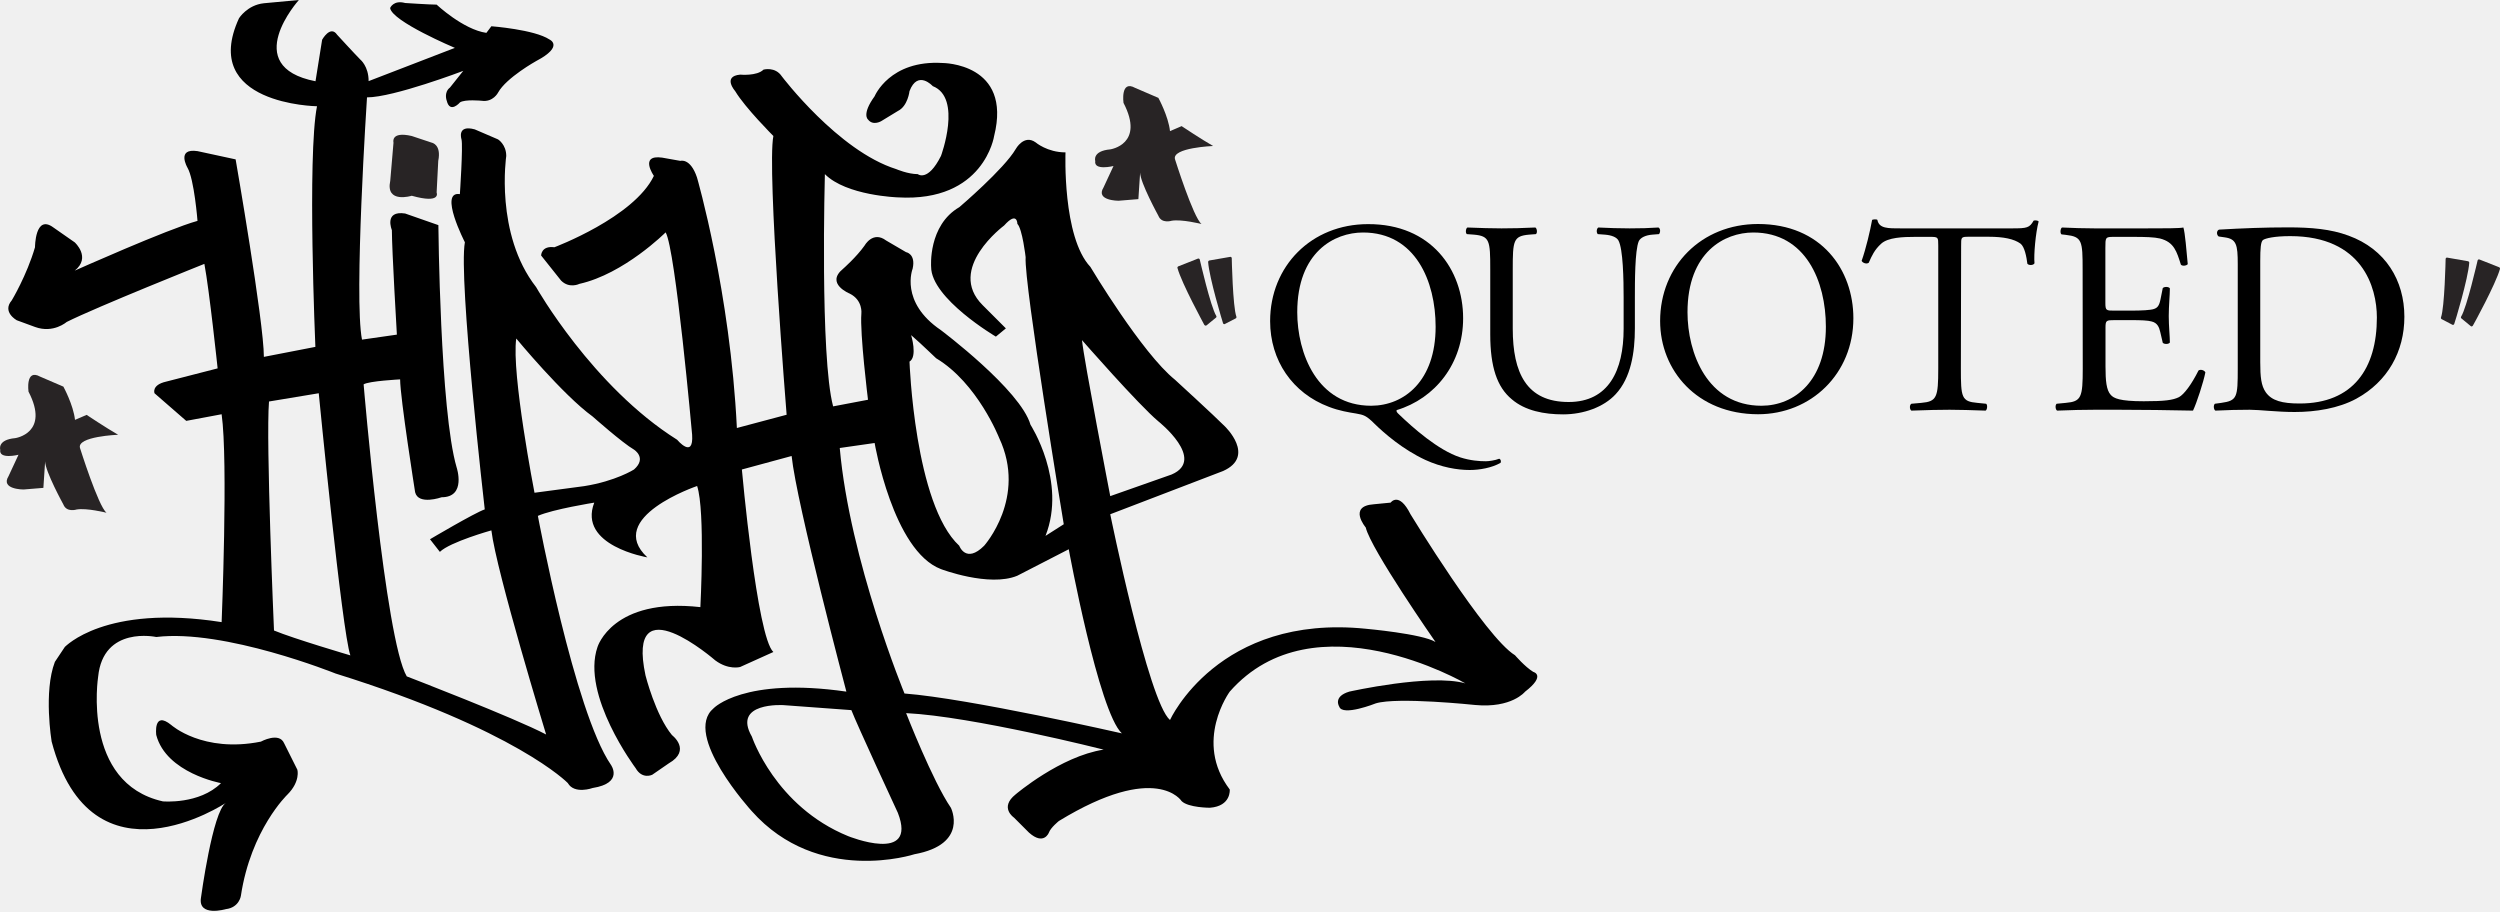
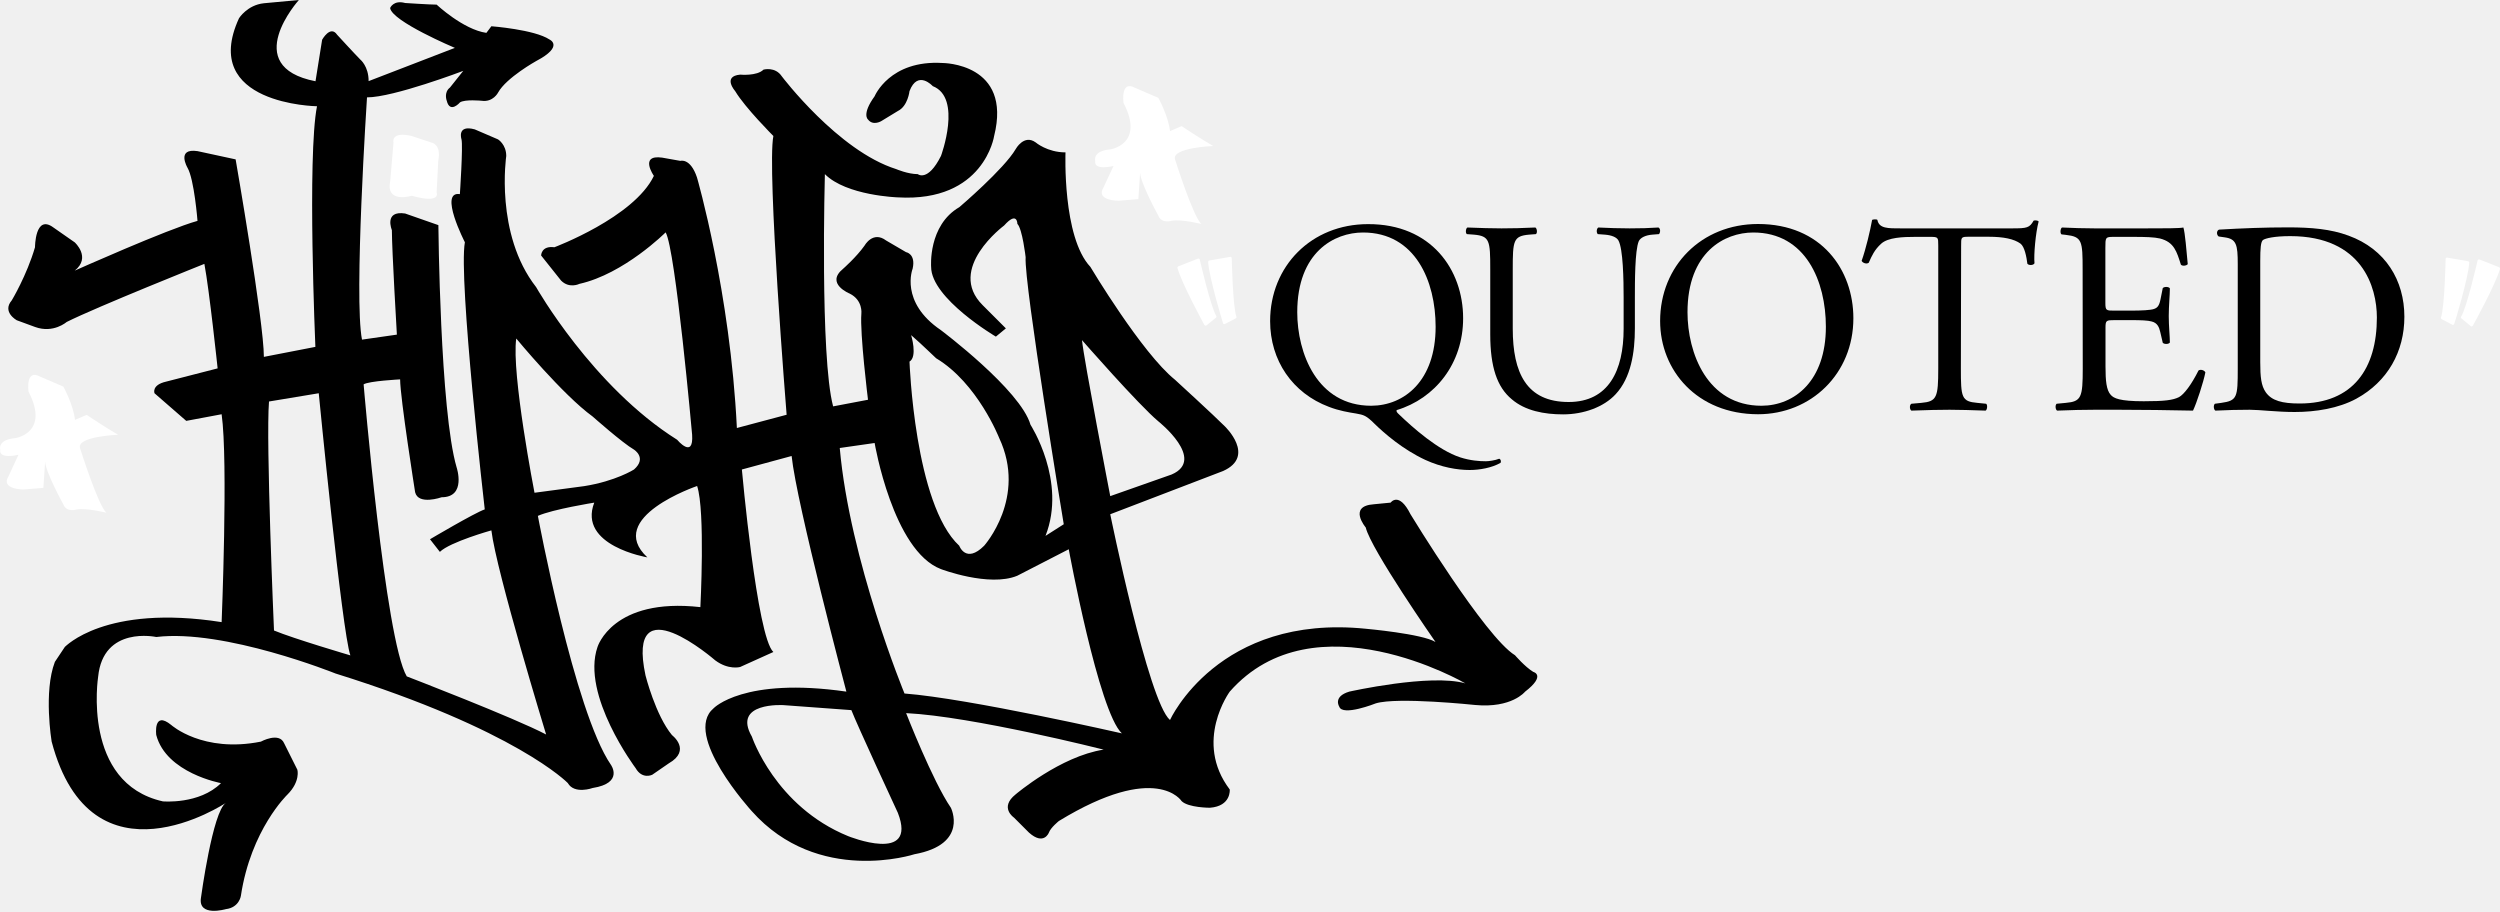
<svg xmlns="http://www.w3.org/2000/svg" xmlns:xlink="http://www.w3.org/1999/xlink" version="1.1" id="Layer_1" x="0px" y="0px" viewBox="0 0 20 7.288" enable-background="new 0 0 20 7.288" xml:space="preserve">
  <a xlink:href="/">
    <rect x="0" pointer-events="all" display="none" width="20" height="13" />
-     <path fill="#282425" d="M3.294,1.566c0,0-0.212,0.066-0.172-0.12l0.026-0.305c0,0-0.026-0.093,0.146-0.053l0.159,0.053   c0,0,0.08,0.013,0.053,0.146L3.493,1.54C3.493,1.54,3.533,1.633,3.294,1.566z" />
-     <path fill="#282425" d="M8.948,1.606c0,0-0.186,0-0.12-0.106l0.08-0.172c0,0-0.159,0.04-0.146-0.04c0,0-0.026-0.08,0.12-0.093   c0,0,0.279-0.04,0.106-0.372c0,0-0.026-0.186,0.093-0.12l0.186,0.08c0,0,0.08,0.146,0.093,0.266l0.093-0.04   c0,0,0.159,0.106,0.252,0.159c0,0-0.332,0.013-0.305,0.106c0,0,0.146,0.465,0.212,0.518c0,0-0.159-0.04-0.239-0.026   c0,0-0.08,0.026-0.106-0.04c0,0-0.146-0.266-0.146-0.345L9.107,1.593L8.948,1.606z" />
-     <path fill="#282425" d="M0.188,3.916c0,0-0.186,0-0.12-0.106l0.08-0.172c0,0-0.159,0.04-0.146-0.04c0,0-0.026-0.08,0.12-0.093   c0,0,0.279-0.04,0.106-0.372c0,0-0.026-0.186,0.093-0.12l0.186,0.08c0,0,0.08,0.146,0.093,0.266l0.093-0.04   c0,0,0.159,0.106,0.252,0.159c0,0-0.332,0.013-0.305,0.106c0,0,0.146,0.465,0.212,0.518c0,0-0.159-0.04-0.239-0.026   c0,0-0.08,0.026-0.106-0.04c0,0-0.146-0.266-0.146-0.345L0.347,3.903L0.188,3.916z" />
+     <path fill="#ffffff" d="M3.294,1.566c0,0-0.212,0.066-0.172-0.12l0.026-0.305c0,0-0.026-0.093,0.146-0.053l0.159,0.053   c0,0,0.08,0.013,0.053,0.146L3.493,1.54C3.493,1.54,3.533,1.633,3.294,1.566z" />
+     <path fill="#ffffff" d="M8.948,1.606c0,0-0.186,0-0.12-0.106l0.08-0.172c0,0-0.159,0.04-0.146-0.04c0,0-0.026-0.08,0.12-0.093   c0,0,0.279-0.04,0.106-0.372c0,0-0.026-0.186,0.093-0.12l0.186,0.08c0,0,0.08,0.146,0.093,0.266l0.093-0.04   c0,0,0.159,0.106,0.252,0.159c0,0-0.332,0.013-0.305,0.106c0,0,0.146,0.465,0.212,0.518c0,0-0.159-0.04-0.239-0.026   c0,0-0.08,0.026-0.106-0.04c0,0-0.146-0.266-0.146-0.345L9.107,1.593L8.948,1.606z" />
+     <path fill="#ffffff" d="M0.188,3.916c0,0-0.186,0-0.12-0.106l0.08-0.172c0,0-0.159,0.04-0.146-0.04c0,0-0.026-0.08,0.12-0.093   c0,0,0.279-0.04,0.106-0.372c0,0-0.026-0.186,0.093-0.12l0.186,0.08c0,0,0.08,0.146,0.093,0.266l0.093-0.04   c0,0,0.159,0.106,0.252,0.159c0,0-0.332,0.013-0.305,0.106c0,0,0.146,0.465,0.212,0.518c0,0-0.159-0.04-0.239-0.026   c0,0-0.08,0.026-0.106-0.04c0,0-0.146-0.266-0.146-0.345L0.347,3.903L0.188,3.916z" />
    <path d="M1.773,4.977c0,0,0.053-1.292,0-1.663L1.49,3.367L1.236,3.146c0,0-0.026-0.066,0.093-0.093l0.412-0.106   c0,0-0.066-0.624-0.106-0.836c0,0-0.863,0.345-1.102,0.465c0,0-0.106,0.093-0.252,0.04L0.134,2.562c0,0-0.12-0.066-0.04-0.159   c0,0,0.12-0.199,0.186-0.425c0,0,0-0.266,0.146-0.159l0.172,0.12c0,0,0.133,0.12,0,0.226c0,0,0.743-0.332,0.982-0.398   c0,0-0.026-0.332-0.08-0.425c0,0-0.093-0.159,0.08-0.133l0.305,0.066c0,0,0.226,1.301,0.226,1.58l0.412-0.08   c0,0-0.066-1.526,0.013-1.925c0,0-0.942-0.013-0.624-0.704c0,0,0.066-0.106,0.199-0.12L2.391,0c0,0-0.478,0.531,0.133,0.65   l0.053-0.332c0,0,0.066-0.12,0.12-0.04c0,0,0.146,0.159,0.186,0.199c0,0,0.066,0.053,0.066,0.172l0.69-0.266   c0,0-0.504-0.212-0.518-0.319c0,0,0.026-0.066,0.12-0.04c0,0,0.199,0.013,0.252,0.013c0,0,0.212,0.199,0.398,0.226l0.04-0.053   c0,0,0.345,0.026,0.465,0.106c0,0,0.12,0.053-0.106,0.172c0,0-0.239,0.133-0.305,0.252c0,0-0.04,0.08-0.133,0.066   c0,0-0.133-0.013-0.172,0.013c0,0-0.08,0.093-0.106-0.013c0,0-0.026-0.066,0.026-0.106l0.106-0.133c0,0-0.558,0.212-0.77,0.212   c0,0-0.106,1.606-0.04,1.938l0.279-0.04c0,0-0.04-0.677-0.04-0.836c0,0-0.066-0.159,0.106-0.133l0.266,0.093   c0,0,0.013,1.487,0.146,1.938c0,0,0.08,0.239-0.12,0.239c0,0-0.186,0.066-0.212-0.04c0,0-0.12-0.757-0.12-0.903   c0,0-0.252,0.013-0.292,0.04c0,0,0.172,2.044,0.345,2.336c0,0,0.863,0.332,1.115,0.465c0,0-0.398-1.301-0.438-1.633   c0,0-0.332,0.093-0.412,0.172L3.44,4.314c0,0,0.358-0.212,0.438-0.239c0,0-0.212-1.845-0.159-2.137c0,0-0.212-0.412-0.04-0.385   c0,0,0.026-0.385,0.013-0.438c0,0-0.04-0.12,0.106-0.08l0.186,0.08c0,0,0.066,0.04,0.066,0.133c0,0-0.093,0.624,0.239,1.049   c0,0,0.451,0.796,1.128,1.221c0,0,0.133,0.159,0.12-0.04c0,0-0.133-1.487-0.212-1.619c0,0-0.332,0.332-0.69,0.412   c0,0-0.08,0.04-0.146-0.026L4.329,2.044c0,0,0-0.08,0.106-0.066c0,0,0.637-0.239,0.796-0.571c0,0-0.12-0.172,0.066-0.146   l0.146,0.026c0,0,0.08-0.026,0.133,0.133c0,0,0.266,0.916,0.319,2.004l0.398-0.106c0,0-0.159-1.964-0.106-2.23   c0,0-0.226-0.226-0.305-0.358c0,0-0.106-0.12,0.04-0.133c0,0,0.133,0.013,0.186-0.04c0,0,0.093-0.026,0.146,0.053   c0,0,0.451,0.597,0.916,0.743c0,0,0.093,0.04,0.172,0.04c0,0,0.08,0.066,0.186-0.146c0,0,0.172-0.465-0.066-0.558   c0,0-0.12-0.133-0.186,0.04c0,0-0.013,0.12-0.093,0.159L7.05,0.969c0,0-0.066,0.04-0.106-0.013c0,0-0.053-0.04,0.053-0.186   c0,0,0.12-0.292,0.544-0.266c0,0,0.558,0,0.412,0.584c0,0-0.08,0.531-0.77,0.491c0,0-0.412-0.013-0.584-0.186   c0,0-0.04,1.46,0.066,1.858l0.279-0.053c0,0-0.066-0.531-0.053-0.69c0,0,0.013-0.106-0.093-0.159c0,0-0.199-0.08-0.053-0.199   c0,0,0.106-0.093,0.172-0.186c0,0,0.066-0.12,0.172-0.04l0.159,0.093c0,0,0.08,0.013,0.053,0.133c0,0-0.106,0.266,0.226,0.491   c0,0,0.637,0.478,0.717,0.757c0,0,0.292,0.451,0.12,0.889L8.51,4.194c0,0-0.319-1.925-0.305-2.137c0,0-0.026-0.226-0.066-0.266   c0,0,0-0.106-0.106,0.013c0,0-0.465,0.345-0.172,0.637l0.186,0.186l-0.08,0.066c0,0-0.518-0.305-0.518-0.558   c0,0-0.026-0.332,0.226-0.478c0,0,0.358-0.305,0.451-0.465c0,0,0.066-0.12,0.159-0.053c0,0,0.093,0.08,0.239,0.08   c0,0-0.026,0.677,0.199,0.916c0,0,0.412,0.69,0.677,0.903c0,0,0.319,0.292,0.398,0.372c0,0,0.252,0.239-0.013,0.358L8.882,4.114   c0,0,0.305,1.5,0.478,1.646c0,0,0.385-0.85,1.566-0.73c0,0,0.451,0.04,0.558,0.106c0,0-0.518-0.743-0.558-0.916   c0,0-0.146-0.172,0.066-0.186l0.133-0.013c0,0,0.066-0.093,0.159,0.093c0,0,0.597,0.982,0.836,1.128c0,0,0.08,0.093,0.146,0.133   c0,0,0.106,0.026-0.066,0.159c0,0-0.106,0.133-0.398,0.106c0,0-0.624-0.066-0.796-0.013c0,0-0.266,0.106-0.292,0.026   c0,0-0.053-0.08,0.08-0.12c0,0,0.65-0.146,0.929-0.066c0,0-1.208-0.704-1.885,0.066c0,0-0.292,0.398,0,0.783   c0,0,0.013,0.133-0.159,0.146c0,0-0.172,0-0.226-0.053c0,0-0.199-0.319-0.982,0.159c0,0-0.066,0.053-0.08,0.093   c0,0-0.04,0.106-0.159,0l-0.12-0.12c0,0-0.12-0.08,0.013-0.186c0,0,0.358-0.305,0.704-0.358c0,0-1.049-0.266-1.58-0.292   c0,0,0.212,0.544,0.358,0.757c0,0,0.146,0.292-0.292,0.372c0,0-0.77,0.252-1.301-0.345c0,0-0.558-0.611-0.305-0.823   c0,0,0.239-0.252,1.062-0.133c0,0-0.398-1.5-0.438-1.885L5.935,3.756c0,0,0.12,1.341,0.252,1.46l-0.266,0.12   c0,0-0.093,0.026-0.199-0.053c0,0-0.717-0.624-0.558,0.12c0,0,0.08,0.319,0.212,0.478c0,0,0.159,0.12-0.026,0.226L5.218,6.198   c0,0-0.08,0.04-0.133-0.053c0,0-0.438-0.584-0.305-0.969c0,0,0.12-0.398,0.823-0.319c0,0,0.04-0.77-0.026-0.969   c0,0-0.743,0.252-0.398,0.571c0,0-0.558-0.093-0.425-0.438c0,0-0.332,0.053-0.451,0.106c0,0,0.292,1.566,0.584,1.991   c0,0,0.106,0.146-0.146,0.186c0,0-0.146,0.053-0.199-0.04c0,0-0.412-0.425-1.858-0.876c0,0-0.889-0.358-1.434-0.292   c0,0-0.425-0.093-0.465,0.319c0,0-0.133,0.85,0.518,0.996c0,0,0.292,0.026,0.465-0.146c0,0-0.438-0.08-0.518-0.385   c0,0-0.026-0.199,0.12-0.08c0,0,0.252,0.226,0.717,0.133c0,0,0.146-0.08,0.186,0.013l0.106,0.212c0,0,0.026,0.093-0.08,0.199   c0,0-0.292,0.279-0.372,0.81c0,0-0.013,0.093-0.12,0.106c0,0-0.226,0.066-0.199-0.093c0,0,0.093-0.69,0.199-0.757   c0,0-1.075,0.717-1.394-0.491c0,0-0.066-0.398,0.026-0.637l0.08-0.12C0.52,5.177,0.836,4.83,1.773,4.977z M4.674,3.889   c0.252-0.04,0.398-0.133,0.398-0.133c0.106-0.093,0-0.159,0-0.159C4.98,3.544,4.741,3.332,4.741,3.332   C4.502,3.159,4.13,2.708,4.13,2.708C4.09,2.986,4.276,3.942,4.276,3.942L4.674,3.889z M7.289,2.681c0,0,0.053,0.172-0.013,0.212   c0,0,0.04,1.142,0.398,1.473c0,0,0.053,0.146,0.199,0c0,0,0.345-0.385,0.12-0.863c0,0-0.172-0.438-0.504-0.637   C7.488,2.867,7.382,2.761,7.289,2.681z M9.373,3.796c0.279-0.12-0.106-0.425-0.106-0.425c-0.159-0.133-0.611-0.65-0.611-0.65   c0.013,0.146,0.226,1.248,0.226,1.248L9.373,3.796z M2.803,5.243C2.736,5.057,2.55,3.146,2.55,3.146L2.152,3.212   c-0.026,0.319,0.04,1.832,0.04,1.832C2.351,5.11,2.803,5.243,2.803,5.243z M6.811,5.681l-0.544-0.04c0,0-0.412-0.026-0.252,0.252   c0,0,0.186,0.558,0.77,0.796c0,0,0.558,0.226,0.398-0.186C7.183,6.504,6.851,5.787,6.811,5.681z M8.975,5.867   C8.789,5.694,8.55,4.394,8.55,4.394L8.138,4.606C7.913,4.699,7.528,4.553,7.528,4.553C7.143,4.407,6.997,3.544,6.997,3.544   l-0.279,0.04c0.08,0.903,0.518,1.964,0.518,1.964C7.754,5.588,8.975,5.867,8.975,5.867z" />
    <path d="M11.705,2.546c0,0.363-0.224,0.642-0.532,0.735c-0.004,0.011,0.004,0.02,0.018,0.033c0.112,0.108,0.315,0.288,0.491,0.345   c0.081,0.026,0.154,0.031,0.205,0.031c0.022,0,0.075-0.007,0.106-0.02c0.013,0.002,0.018,0.022,0.011,0.033   c-0.07,0.04-0.169,0.057-0.246,0.057c-0.101,0-0.227-0.022-0.356-0.081c-0.18-0.084-0.326-0.211-0.407-0.29   c-0.066-0.066-0.086-0.07-0.147-0.081c-0.057-0.009-0.136-0.022-0.216-0.053c-0.293-0.11-0.471-0.372-0.471-0.686   c0-0.44,0.33-0.776,0.783-0.776C11.45,1.791,11.705,2.158,11.705,2.546z M11.485,2.614c0-0.363-0.161-0.754-0.581-0.754   c-0.229,0-0.526,0.156-0.526,0.638c0,0.326,0.158,0.748,0.592,0.748C11.234,3.245,11.485,3.047,11.485,2.614z" />
    <path d="M12.989,2.378c0-0.136-0.004-0.389-0.042-0.455c-0.015-0.026-0.055-0.042-0.11-0.046l-0.055-0.004   c-0.013-0.015-0.009-0.044,0.004-0.053c0.084,0.004,0.165,0.007,0.251,0.007c0.092,0,0.152-0.002,0.231-0.007   c0.018,0.011,0.015,0.04,0.004,0.053L13.22,1.877c-0.055,0.004-0.097,0.024-0.11,0.053c-0.031,0.073-0.031,0.326-0.031,0.449v0.249   c0,0.191-0.031,0.394-0.154,0.526c-0.095,0.103-0.257,0.161-0.42,0.161c-0.152,0-0.304-0.029-0.411-0.121   c-0.117-0.097-0.172-0.257-0.172-0.519V2.154c0-0.229-0.004-0.266-0.132-0.277l-0.055-0.004c-0.013-0.009-0.009-0.046,0.004-0.053   c0.11,0.004,0.185,0.007,0.273,0.007c0.09,0,0.163-0.002,0.271-0.007c0.013,0.007,0.018,0.044,0.004,0.053l-0.053,0.004   c-0.128,0.011-0.132,0.048-0.132,0.277v0.475c0,0.354,0.11,0.587,0.447,0.587c0.319,0,0.44-0.251,0.44-0.585L12.989,2.378   L12.989,2.378z" />
    <path d="M13.281,2.568c0-0.44,0.33-0.776,0.783-0.776c0.508,0,0.763,0.367,0.763,0.754c0,0.444-0.339,0.768-0.763,0.768   C13.576,3.313,13.281,2.963,13.281,2.568z M14.607,2.614c0-0.363-0.161-0.754-0.581-0.754c-0.229,0-0.526,0.156-0.526,0.638   c0,0.326,0.158,0.748,0.592,0.748C14.357,3.245,14.607,3.047,14.607,2.614z" />
    <path d="M15.687,2.948c0,0.231,0.004,0.264,0.132,0.275l0.07,0.007c0.013,0.009,0.009,0.048-0.004,0.055   c-0.125-0.004-0.2-0.007-0.288-0.007c-0.088,0-0.165,0.002-0.306,0.007c-0.013-0.007-0.018-0.044,0-0.055l0.079-0.007   c0.125-0.011,0.136-0.044,0.136-0.275V1.965c0-0.068,0-0.07-0.066-0.07H15.32c-0.095,0-0.216,0.004-0.271,0.055   c-0.053,0.048-0.075,0.097-0.099,0.152c-0.018,0.013-0.048,0.002-0.057-0.015c0.035-0.099,0.068-0.24,0.084-0.328   c0.007-0.004,0.035-0.007,0.042,0c0.013,0.07,0.086,0.068,0.187,0.068h0.891c0.119,0,0.139-0.004,0.172-0.062   c0.011-0.004,0.035-0.002,0.04,0.007c-0.024,0.09-0.04,0.268-0.033,0.334c-0.009,0.018-0.046,0.018-0.057,0.004   c-0.007-0.055-0.022-0.136-0.055-0.161c-0.051-0.037-0.134-0.055-0.255-0.055h-0.156c-0.066,0-0.064,0.002-0.064,0.075   L15.687,2.948L15.687,2.948z" />
    <path d="M16.661,2.156c0-0.229-0.004-0.262-0.134-0.277l-0.035-0.004c-0.013-0.009-0.009-0.048,0.004-0.055   c0.095,0.004,0.169,0.007,0.26,0.007h0.414c0.141,0,0.271,0,0.297-0.007c0.013,0.037,0.026,0.196,0.035,0.293   c-0.009,0.013-0.044,0.018-0.055,0.004c-0.033-0.103-0.053-0.18-0.167-0.209c-0.046-0.011-0.117-0.013-0.213-0.013h-0.158   c-0.066,0-0.066,0.004-0.066,0.088v0.44c0,0.062,0.007,0.062,0.073,0.062h0.128c0.092,0,0.161-0.004,0.187-0.013   c0.026-0.009,0.042-0.022,0.053-0.077l0.018-0.09c0.011-0.013,0.048-0.013,0.057,0.002c0,0.053-0.009,0.139-0.009,0.222   c0,0.079,0.009,0.163,0.009,0.211c-0.009,0.015-0.046,0.015-0.057,0.002l-0.02-0.086c-0.009-0.04-0.024-0.073-0.068-0.084   c-0.031-0.009-0.084-0.011-0.169-0.011h-0.128c-0.066,0-0.073,0.002-0.073,0.059v0.31c0,0.117,0.007,0.191,0.042,0.229   C16.91,3.186,16.956,3.21,17.15,3.21c0.169,0,0.233-0.009,0.282-0.033c0.04-0.022,0.099-0.099,0.156-0.213   c0.015-0.011,0.046-0.004,0.055,0.015c-0.015,0.077-0.07,0.246-0.099,0.306c-0.198-0.004-0.394-0.007-0.59-0.007h-0.198   c-0.095,0-0.169,0.002-0.299,0.007c-0.013-0.007-0.018-0.042-0.004-0.055l0.073-0.007c0.125-0.011,0.136-0.044,0.136-0.275   L16.661,2.156L16.661,2.156z" />
    <path d="M17.902,2.112c0-0.154-0.011-0.2-0.103-0.213L17.75,1.892c-0.018-0.011-0.02-0.046,0.002-0.055   c0.187-0.011,0.365-0.018,0.552-0.018c0.185,0,0.341,0.013,0.484,0.066c0.297,0.108,0.447,0.359,0.447,0.649   c0,0.279-0.134,0.519-0.385,0.656c-0.143,0.077-0.323,0.106-0.493,0.106c-0.141,0-0.282-0.018-0.359-0.018   c-0.092,0-0.172,0.002-0.275,0.007c-0.013-0.007-0.018-0.042-0.004-0.055l0.051-0.007c0.128-0.018,0.132-0.044,0.132-0.275   L17.902,2.112L17.902,2.112z M18.082,2.898c0,0.117,0.007,0.187,0.044,0.24c0.048,0.068,0.132,0.09,0.271,0.09   c0.427,0,0.618-0.279,0.618-0.688c0-0.242-0.117-0.651-0.693-0.651c-0.13,0-0.2,0.018-0.218,0.031   c-0.018,0.013-0.022,0.068-0.022,0.167L18.082,2.898L18.082,2.898z" />
-     <path fill="#282425" d="M19.995,2.139c-0.001,0-0.001-0.001-0.002-0.001l-0.157-0.062c-0.003-0.001-0.006-0.001-0.009,0   c-0.003,0.002-0.005,0.004-0.006,0.007c-0.001,0.004-0.087,0.379-0.132,0.45c-0.003,0.005-0.002,0.011,0.002,0.014l0.075,0.062   c0.002,0.002,0.006,0.003,0.009,0.002c0.003-0.001,0.006-0.003,0.008-0.006C19.791,2.592,19.965,2.274,20,2.151   C20.001,2.146,19.999,2.142,19.995,2.139z" />
-     <path fill="#282425" d="M19.754,2.102c0-0.004-0.002-0.008-0.005-0.01c-0.001-0.001-0.003-0.001-0.004-0.002l-0.167-0.029   c-0.003-0.001-0.006,0-0.009,0.002c-0.002,0.002-0.004,0.005-0.004,0.008c0,0.004-0.008,0.388-0.037,0.468   c-0.002,0.005,0,0.011,0.005,0.014l0.086,0.045c0.003,0.002,0.006,0.002,0.009,0c0.003-0.001,0.005-0.004,0.006-0.007   C19.64,2.577,19.745,2.23,19.754,2.102z" />
-     <path fill="#282425" d="M9.424,2.132c0.001,0,0.001-0.001,0.002-0.001l0.157-0.062c0.003-0.001,0.006-0.001,0.009,0   c0.003,0.002,0.005,0.004,0.006,0.007C9.599,2.08,9.685,2.455,9.73,2.527c0.003,0.005,0.002,0.011-0.002,0.014L9.652,2.603   C9.65,2.605,9.646,2.606,9.643,2.605S9.637,2.602,9.635,2.6C9.628,2.586,9.454,2.268,9.42,2.145C9.418,2.14,9.42,2.135,9.424,2.132   z" />
-     <path fill="#282425" d="M9.665,2.096c0-0.004,0.002-0.008,0.005-0.01c0.001-0.001,0.003-0.001,0.004-0.002l0.167-0.029   c0.003-0.001,0.006,0,0.009,0.002c0.002,0.002,0.004,0.005,0.004,0.008c0,0.004,0.008,0.388,0.037,0.468   c0.002,0.005,0,0.011-0.005,0.014L9.799,2.592c-0.003,0.002-0.006,0.002-0.009,0C9.787,2.591,9.784,2.588,9.784,2.585   C9.779,2.57,9.674,2.223,9.665,2.096z" />
+     <path fill="#ffffff" d="M19.995,2.139c-0.001,0-0.001-0.001-0.002-0.001l-0.157-0.062c-0.003-0.001-0.006-0.001-0.009,0   c-0.003,0.002-0.005,0.004-0.006,0.007c-0.001,0.004-0.087,0.379-0.132,0.45c-0.003,0.005-0.002,0.011,0.002,0.014l0.075,0.062   c0.002,0.002,0.006,0.003,0.009,0.002c0.003-0.001,0.006-0.003,0.008-0.006C19.791,2.592,19.965,2.274,20,2.151   C20.001,2.146,19.999,2.142,19.995,2.139z" />
+     <path fill="#ffffff" d="M19.754,2.102c0-0.004-0.002-0.008-0.005-0.01c-0.001-0.001-0.003-0.001-0.004-0.002l-0.167-0.029   c-0.003-0.001-0.006,0-0.009,0.002c-0.002,0.002-0.004,0.005-0.004,0.008c0,0.004-0.008,0.388-0.037,0.468   c-0.002,0.005,0,0.011,0.005,0.014l0.086,0.045c0.003,0.002,0.006,0.002,0.009,0c0.003-0.001,0.005-0.004,0.006-0.007   C19.64,2.577,19.745,2.23,19.754,2.102z" />
+     <path fill="#ffffff" d="M9.424,2.132c0.001,0,0.001-0.001,0.002-0.001l0.157-0.062c0.003-0.001,0.006-0.001,0.009,0   c0.003,0.002,0.005,0.004,0.006,0.007C9.599,2.08,9.685,2.455,9.73,2.527c0.003,0.005,0.002,0.011-0.002,0.014L9.652,2.603   C9.65,2.605,9.646,2.606,9.643,2.605S9.637,2.602,9.635,2.6C9.628,2.586,9.454,2.268,9.42,2.145C9.418,2.14,9.42,2.135,9.424,2.132   z" />
+     <path fill="#ffffff" d="M9.665,2.096c0-0.004,0.002-0.008,0.005-0.01c0.001-0.001,0.003-0.001,0.004-0.002l0.167-0.029   c0.003-0.001,0.006,0,0.009,0.002c0.002,0.002,0.004,0.005,0.004,0.008c0,0.004,0.008,0.388,0.037,0.468   c0.002,0.005,0,0.011-0.005,0.014L9.799,2.592c-0.003,0.002-0.006,0.002-0.009,0C9.787,2.591,9.784,2.588,9.784,2.585   C9.779,2.57,9.674,2.223,9.665,2.096z" />
  </a>
</svg>
